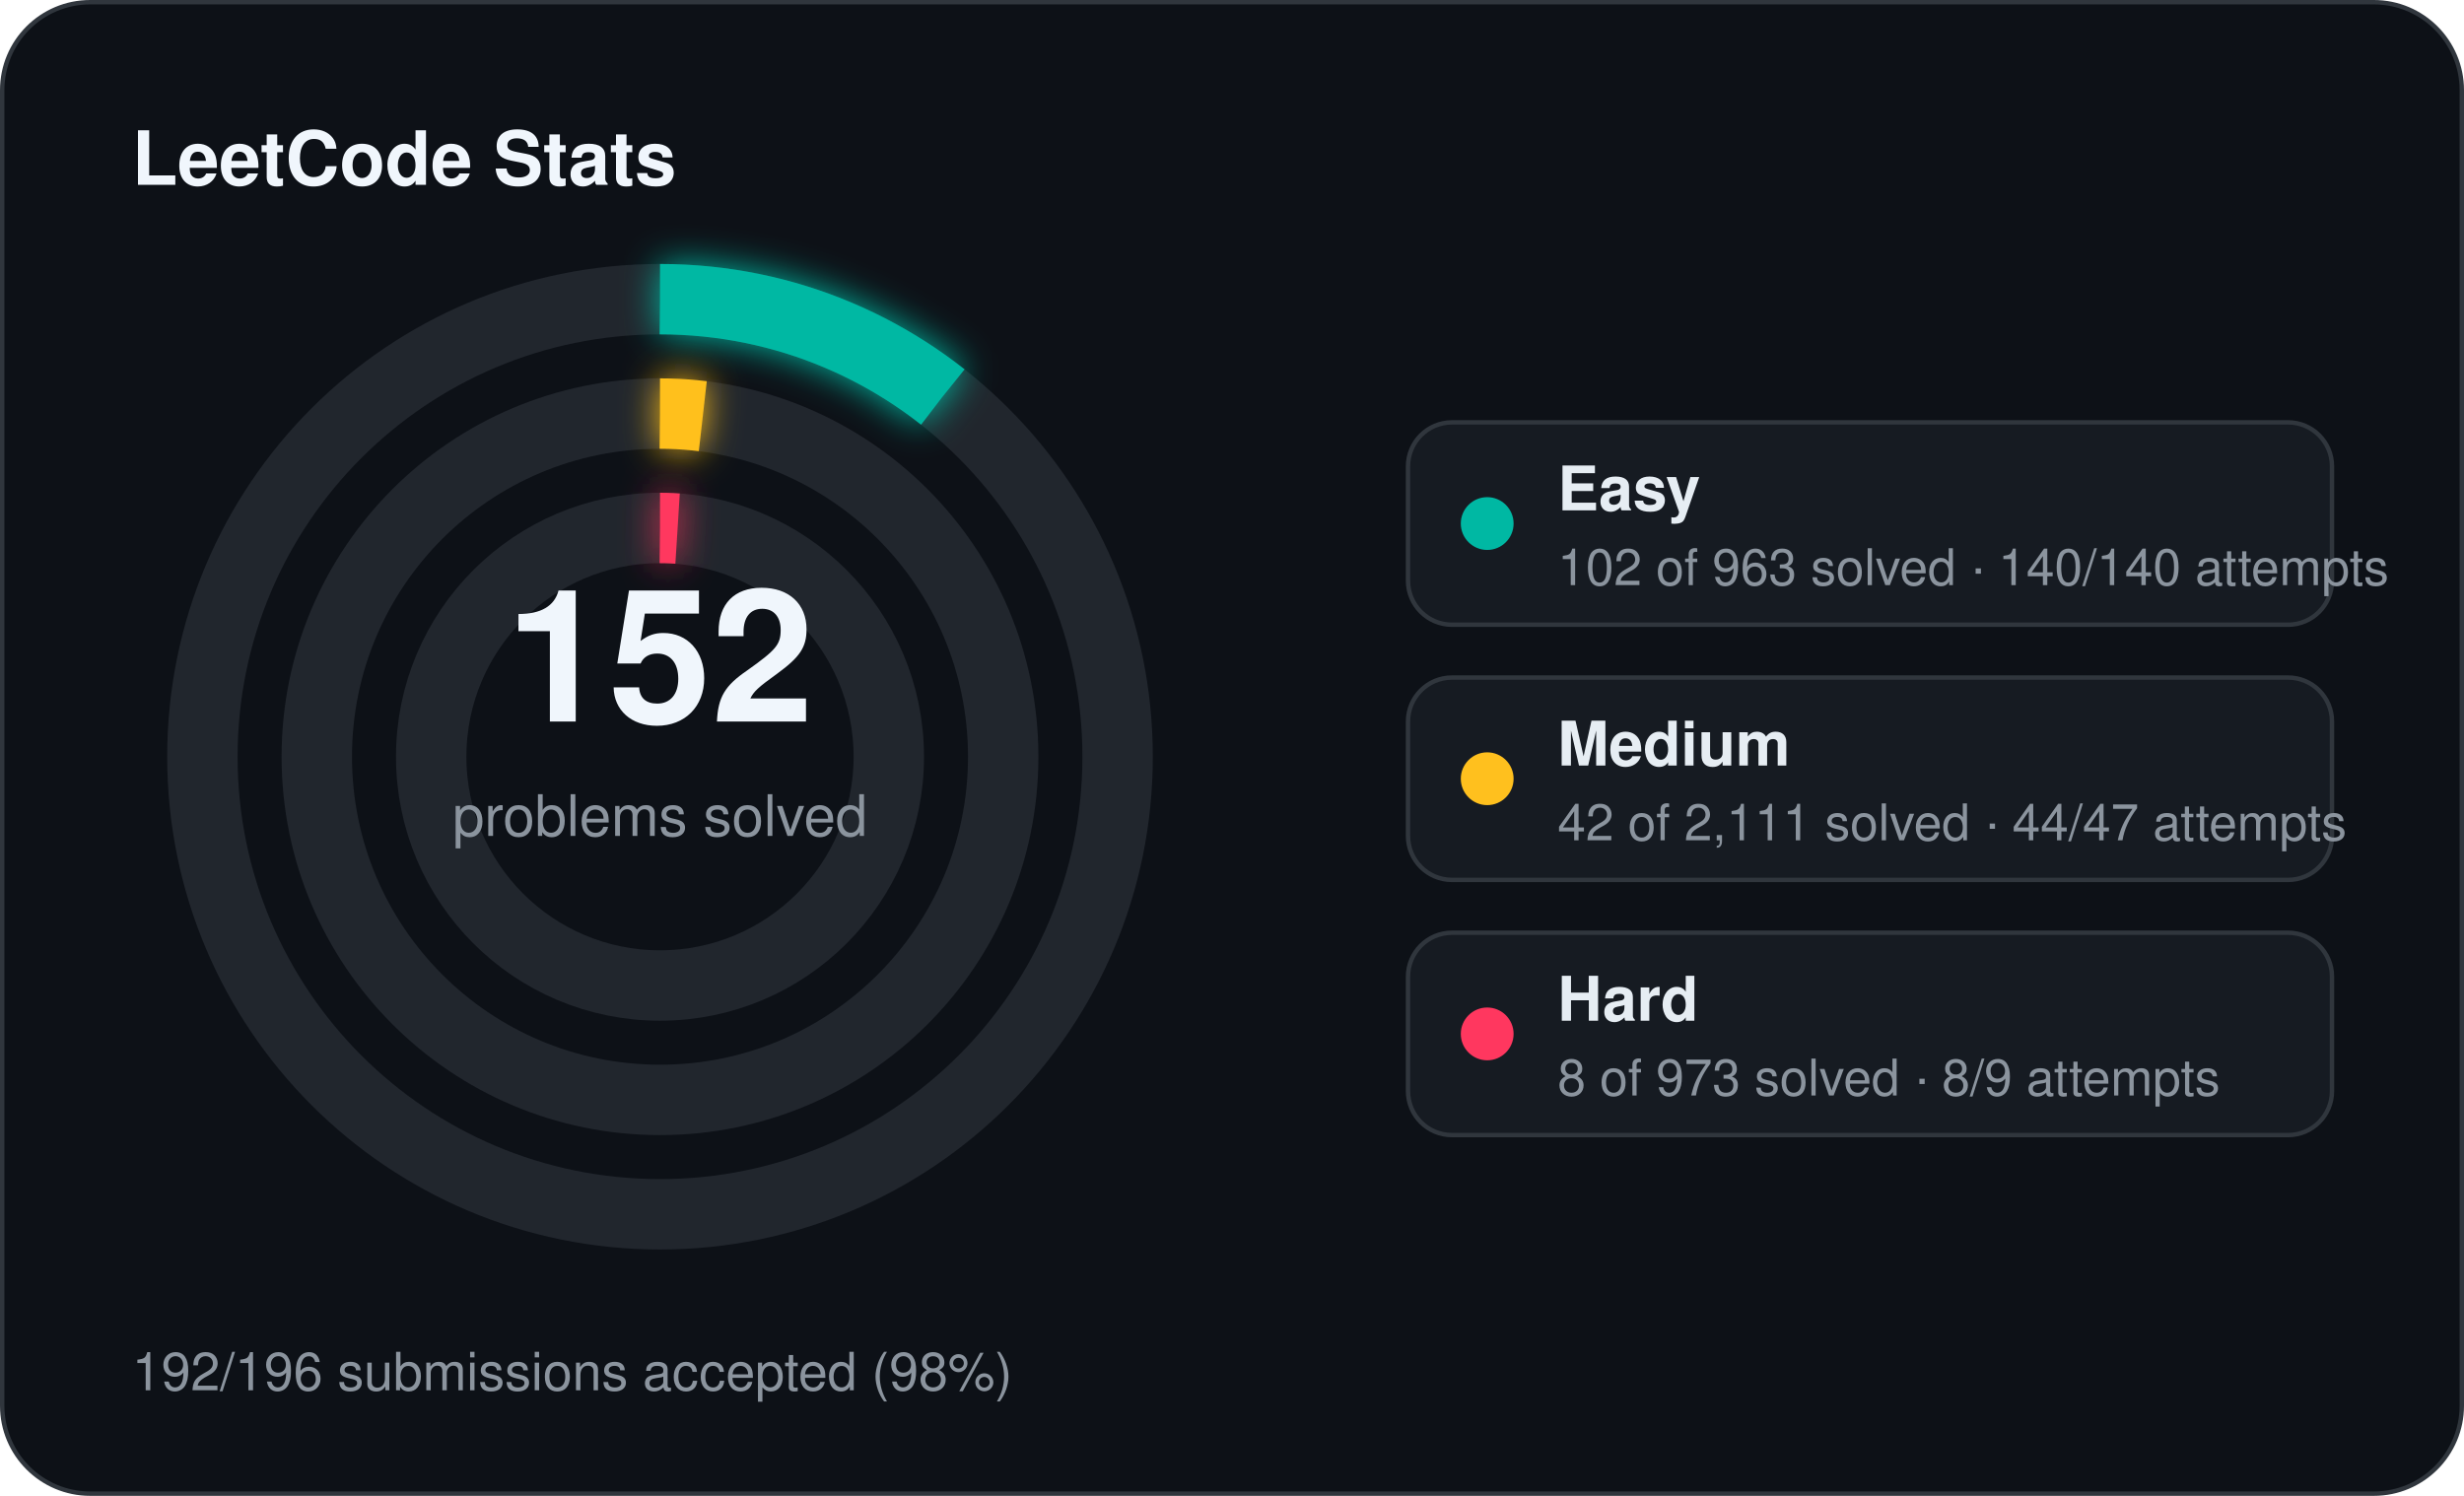
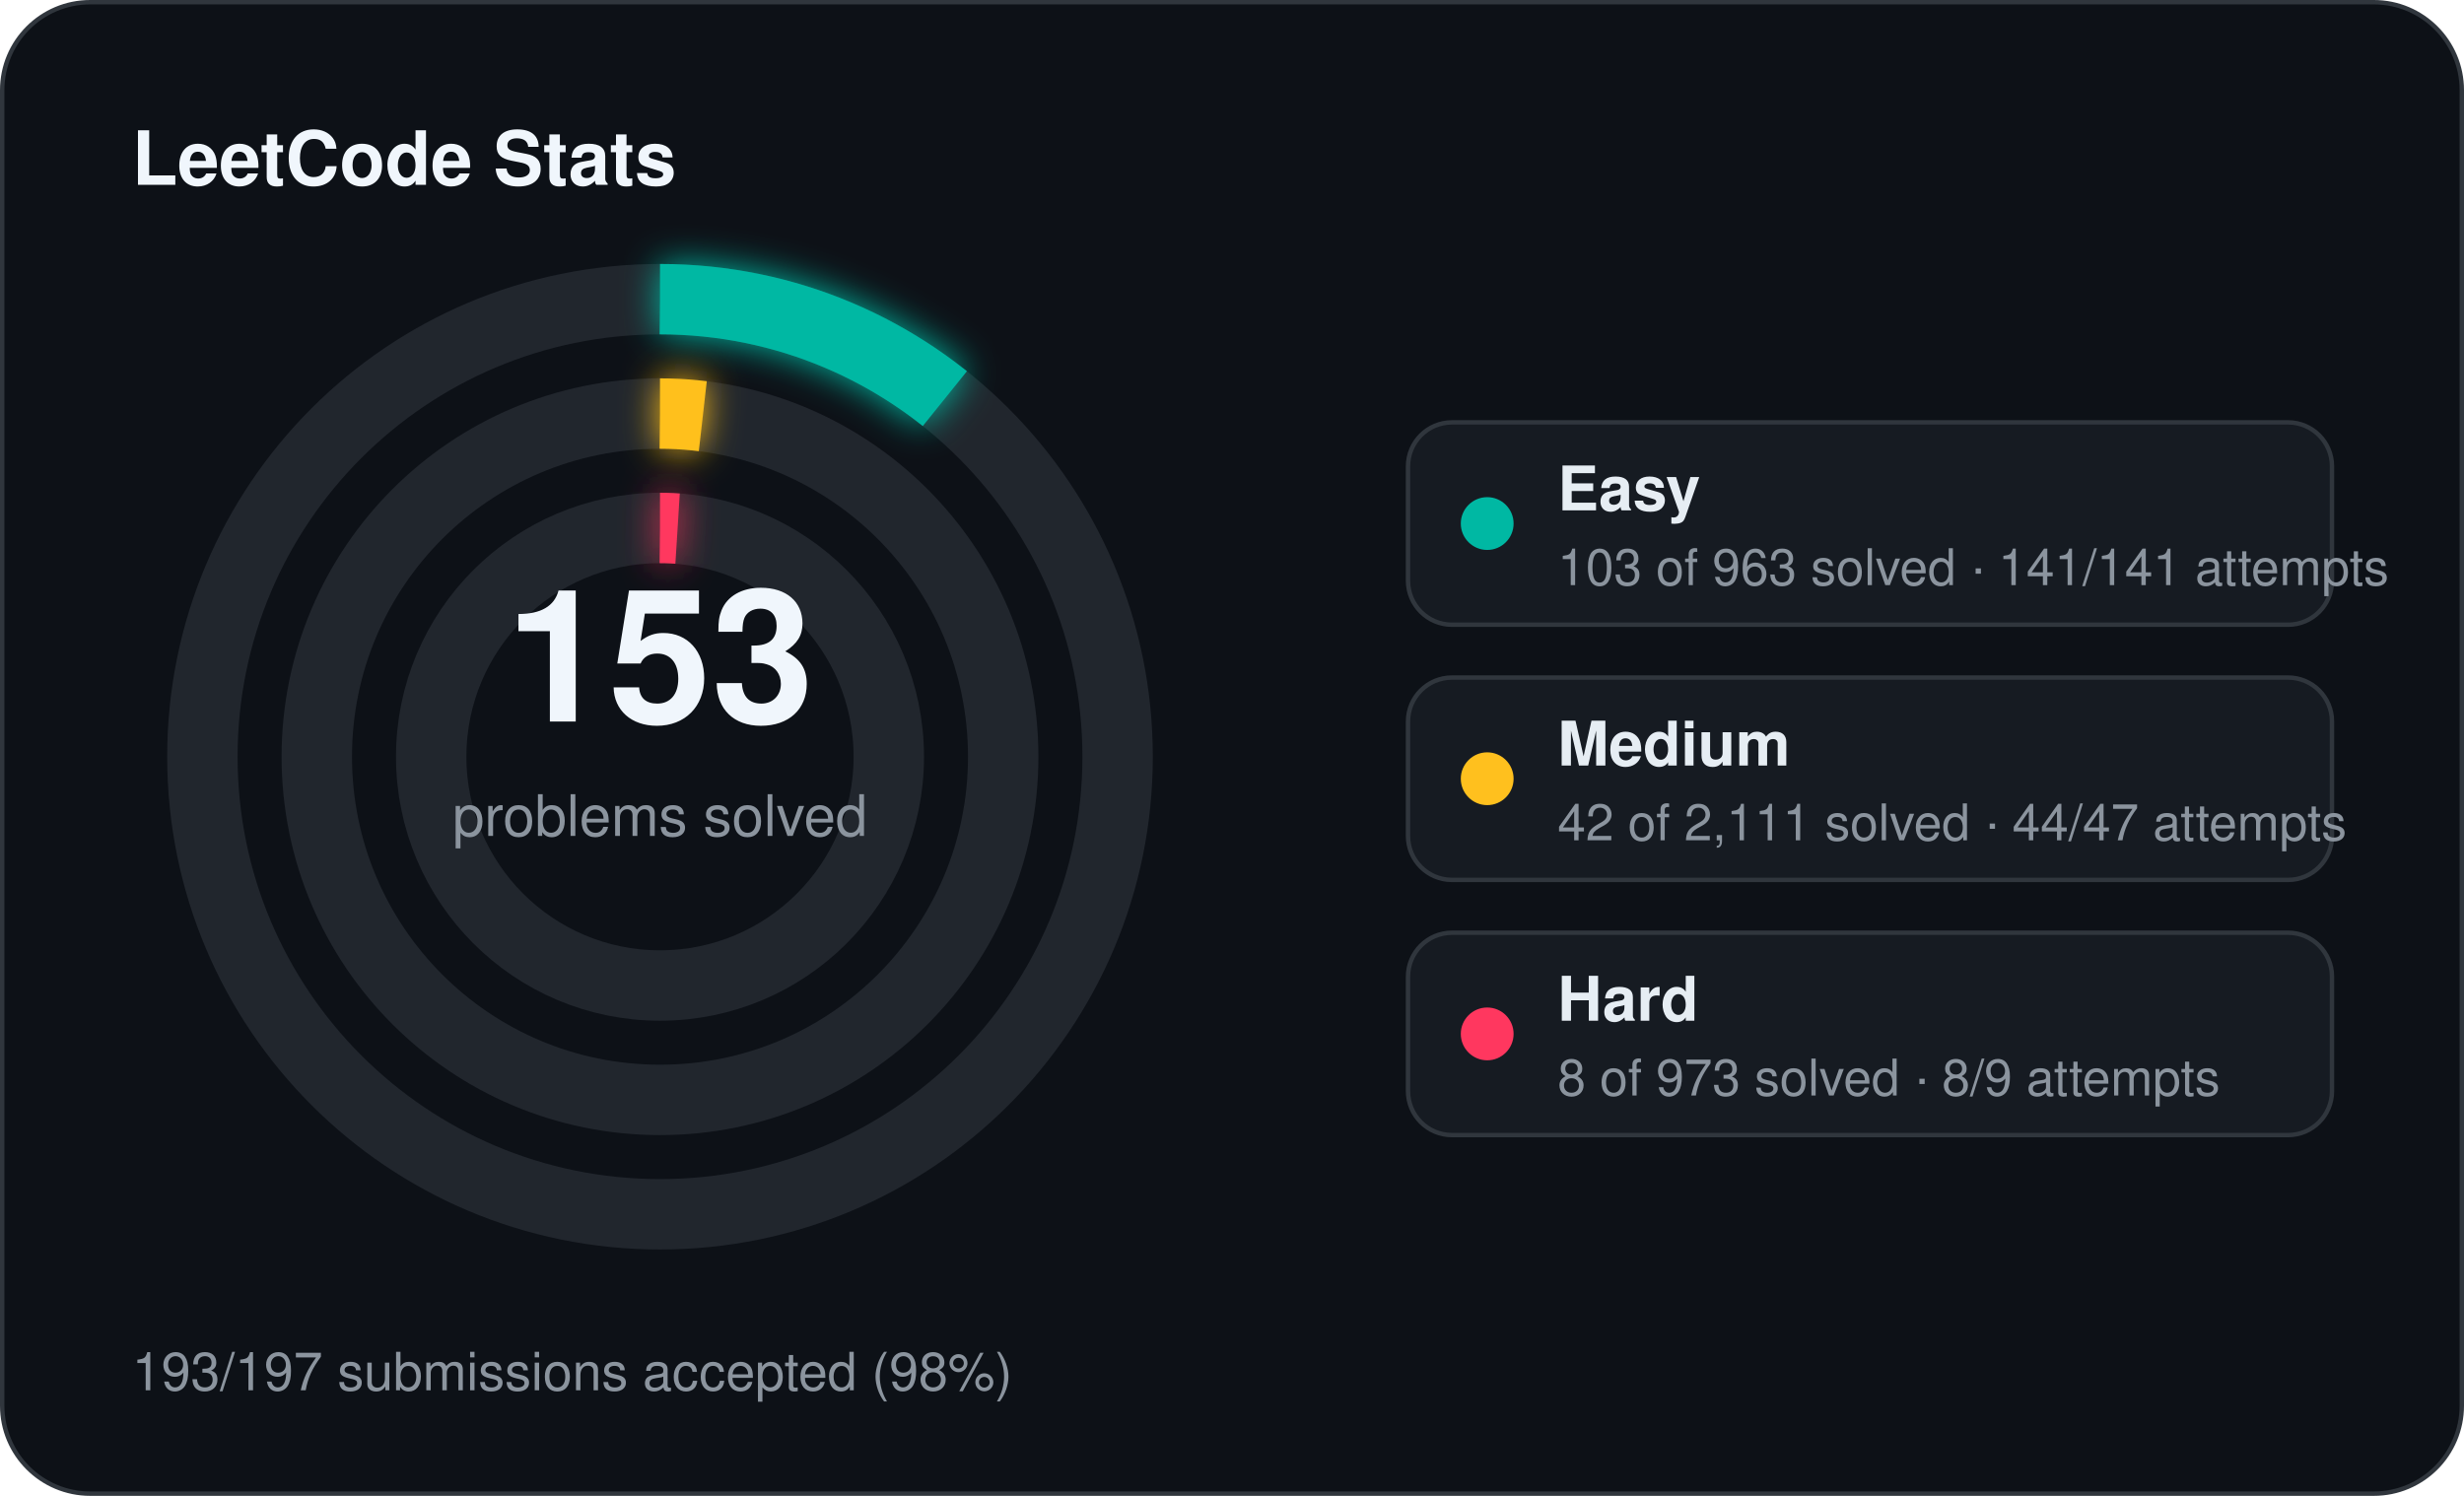
<svg xmlns="http://www.w3.org/2000/svg" width="560" height="340" viewBox="0 0 560 340">
  <defs>
    <filter id="stats-glow" x="-60%" y="-60%" width="220%" height="220%">
      <feGaussianBlur stdDeviation="4" result="blur" />
      <feMerge>
        <feMergeNode in="blur" />
        <feMergeNode in="SourceGraphic" />
      </feMerge>
    </filter>
  </defs>
  <rect x="0.5" y="0.5" width="559" height="339" rx="20" fill="#0d1117" stroke="#30363d" stroke-width="1" />
  <text x="30" y="42" fill="#f0f6fc" font-family="Segoe UI, Helvetica, Arial, sans-serif" font-size="17" font-weight="700">LeetCode Stats</text>
  <circle cx="150" cy="172" r="104" fill="none" stroke="#21262d" stroke-width="16" />
-   <circle cx="150" cy="172" r="104" fill="none" stroke="#00b8a3" stroke-width="16" stroke-linecap="butt" stroke-dasharray="69.21 653.45" transform="rotate(-90 150 172)" filter="url(#stats-glow)" />
+   <circle cx="150" cy="172" r="104" fill="none" stroke="#00b8a3" stroke-width="16" stroke-linecap="butt" stroke-dasharray="69.89 653.45" transform="rotate(-90 150 172)" filter="url(#stats-glow)" />
  <circle cx="150" cy="172" r="78" fill="none" stroke="#21262d" stroke-width="16" />
  <circle cx="150" cy="172" r="78" fill="none" stroke="#ffc01e" stroke-width="16" stroke-linecap="butt" stroke-dasharray="9.75 490.09" transform="rotate(-90 150 172)" filter="url(#stats-glow)" />
  <circle cx="150" cy="172" r="52" fill="none" stroke="#21262d" stroke-width="16" />
  <circle cx="150" cy="172" r="52" fill="none" stroke="#ff375f" stroke-width="16" stroke-linecap="butt" stroke-dasharray="4.00 326.73" transform="rotate(-90 150 172)" filter="url(#stats-glow)" />
-   <text x="150" y="164" text-anchor="middle" fill="#f0f6fc" font-family="Segoe UI, Helvetica, Arial, sans-serif" font-size="42" font-weight="700">152</text>
+   <text x="150" y="164" text-anchor="middle" fill="#f0f6fc" font-family="Segoe UI, Helvetica, Arial, sans-serif" font-size="42" font-weight="700">153</text>
  <text x="150" y="190" text-anchor="middle" fill="#8b949e" font-family="Segoe UI, Helvetica, Arial, sans-serif" font-size="13">problems solved</text>
  <rect x="320" y="96" width="210" height="46" rx="10" fill="#161b22" stroke="#30363d" stroke-width="1" />
  <circle cx="338" cy="119" r="6" fill="#00b8a3" />
  <text x="354" y="116" fill="#e6edf3" font-family="Segoe UI, Helvetica, Arial, sans-serif" font-size="14" font-weight="600">Easy</text>
-   <text x="354" y="133" fill="#8b949e" font-family="Segoe UI, Helvetica, Arial, sans-serif" font-size="11.5">102 of 963 solved · 140/140 attempts</text>
+   <text x="354" y="133" fill="#8b949e" font-family="Segoe UI, Helvetica, Arial, sans-serif" font-size="11.5">103 of 963 solved · 141/141 attempts</text>
  <rect x="320" y="154" width="210" height="46" rx="10" fill="#161b22" stroke="#30363d" stroke-width="1" />
  <circle cx="338" cy="177" r="6" fill="#ffc01e" />
  <text x="354" y="174" fill="#e6edf3" font-family="Segoe UI, Helvetica, Arial, sans-serif" font-size="14" font-weight="600">Medium</text>
  <text x="354" y="191" fill="#8b949e" font-family="Segoe UI, Helvetica, Arial, sans-serif" font-size="11.5">42 of 2,111 solved · 44/47 attempts</text>
  <rect x="320" y="212" width="210" height="46" rx="10" fill="#161b22" stroke="#30363d" stroke-width="1" />
  <circle cx="338" cy="235" r="6" fill="#ff375f" />
  <text x="354" y="232" fill="#e6edf3" font-family="Segoe UI, Helvetica, Arial, sans-serif" font-size="14" font-weight="600">Hard</text>
  <text x="354" y="249" fill="#8b949e" font-family="Segoe UI, Helvetica, Arial, sans-serif" font-size="11.5">8 of 973 solved · 8/9 attempts</text>
-   <text x="30" y="316" fill="#8b949e" font-family="Segoe UI, Helvetica, Arial, sans-serif" font-size="12">192/196 submissions accepted (98%)</text>
+   <text x="30" y="316" fill="#8b949e" font-family="Segoe UI, Helvetica, Arial, sans-serif" font-size="12">193/197 submissions accepted (98%)</text>
</svg>
